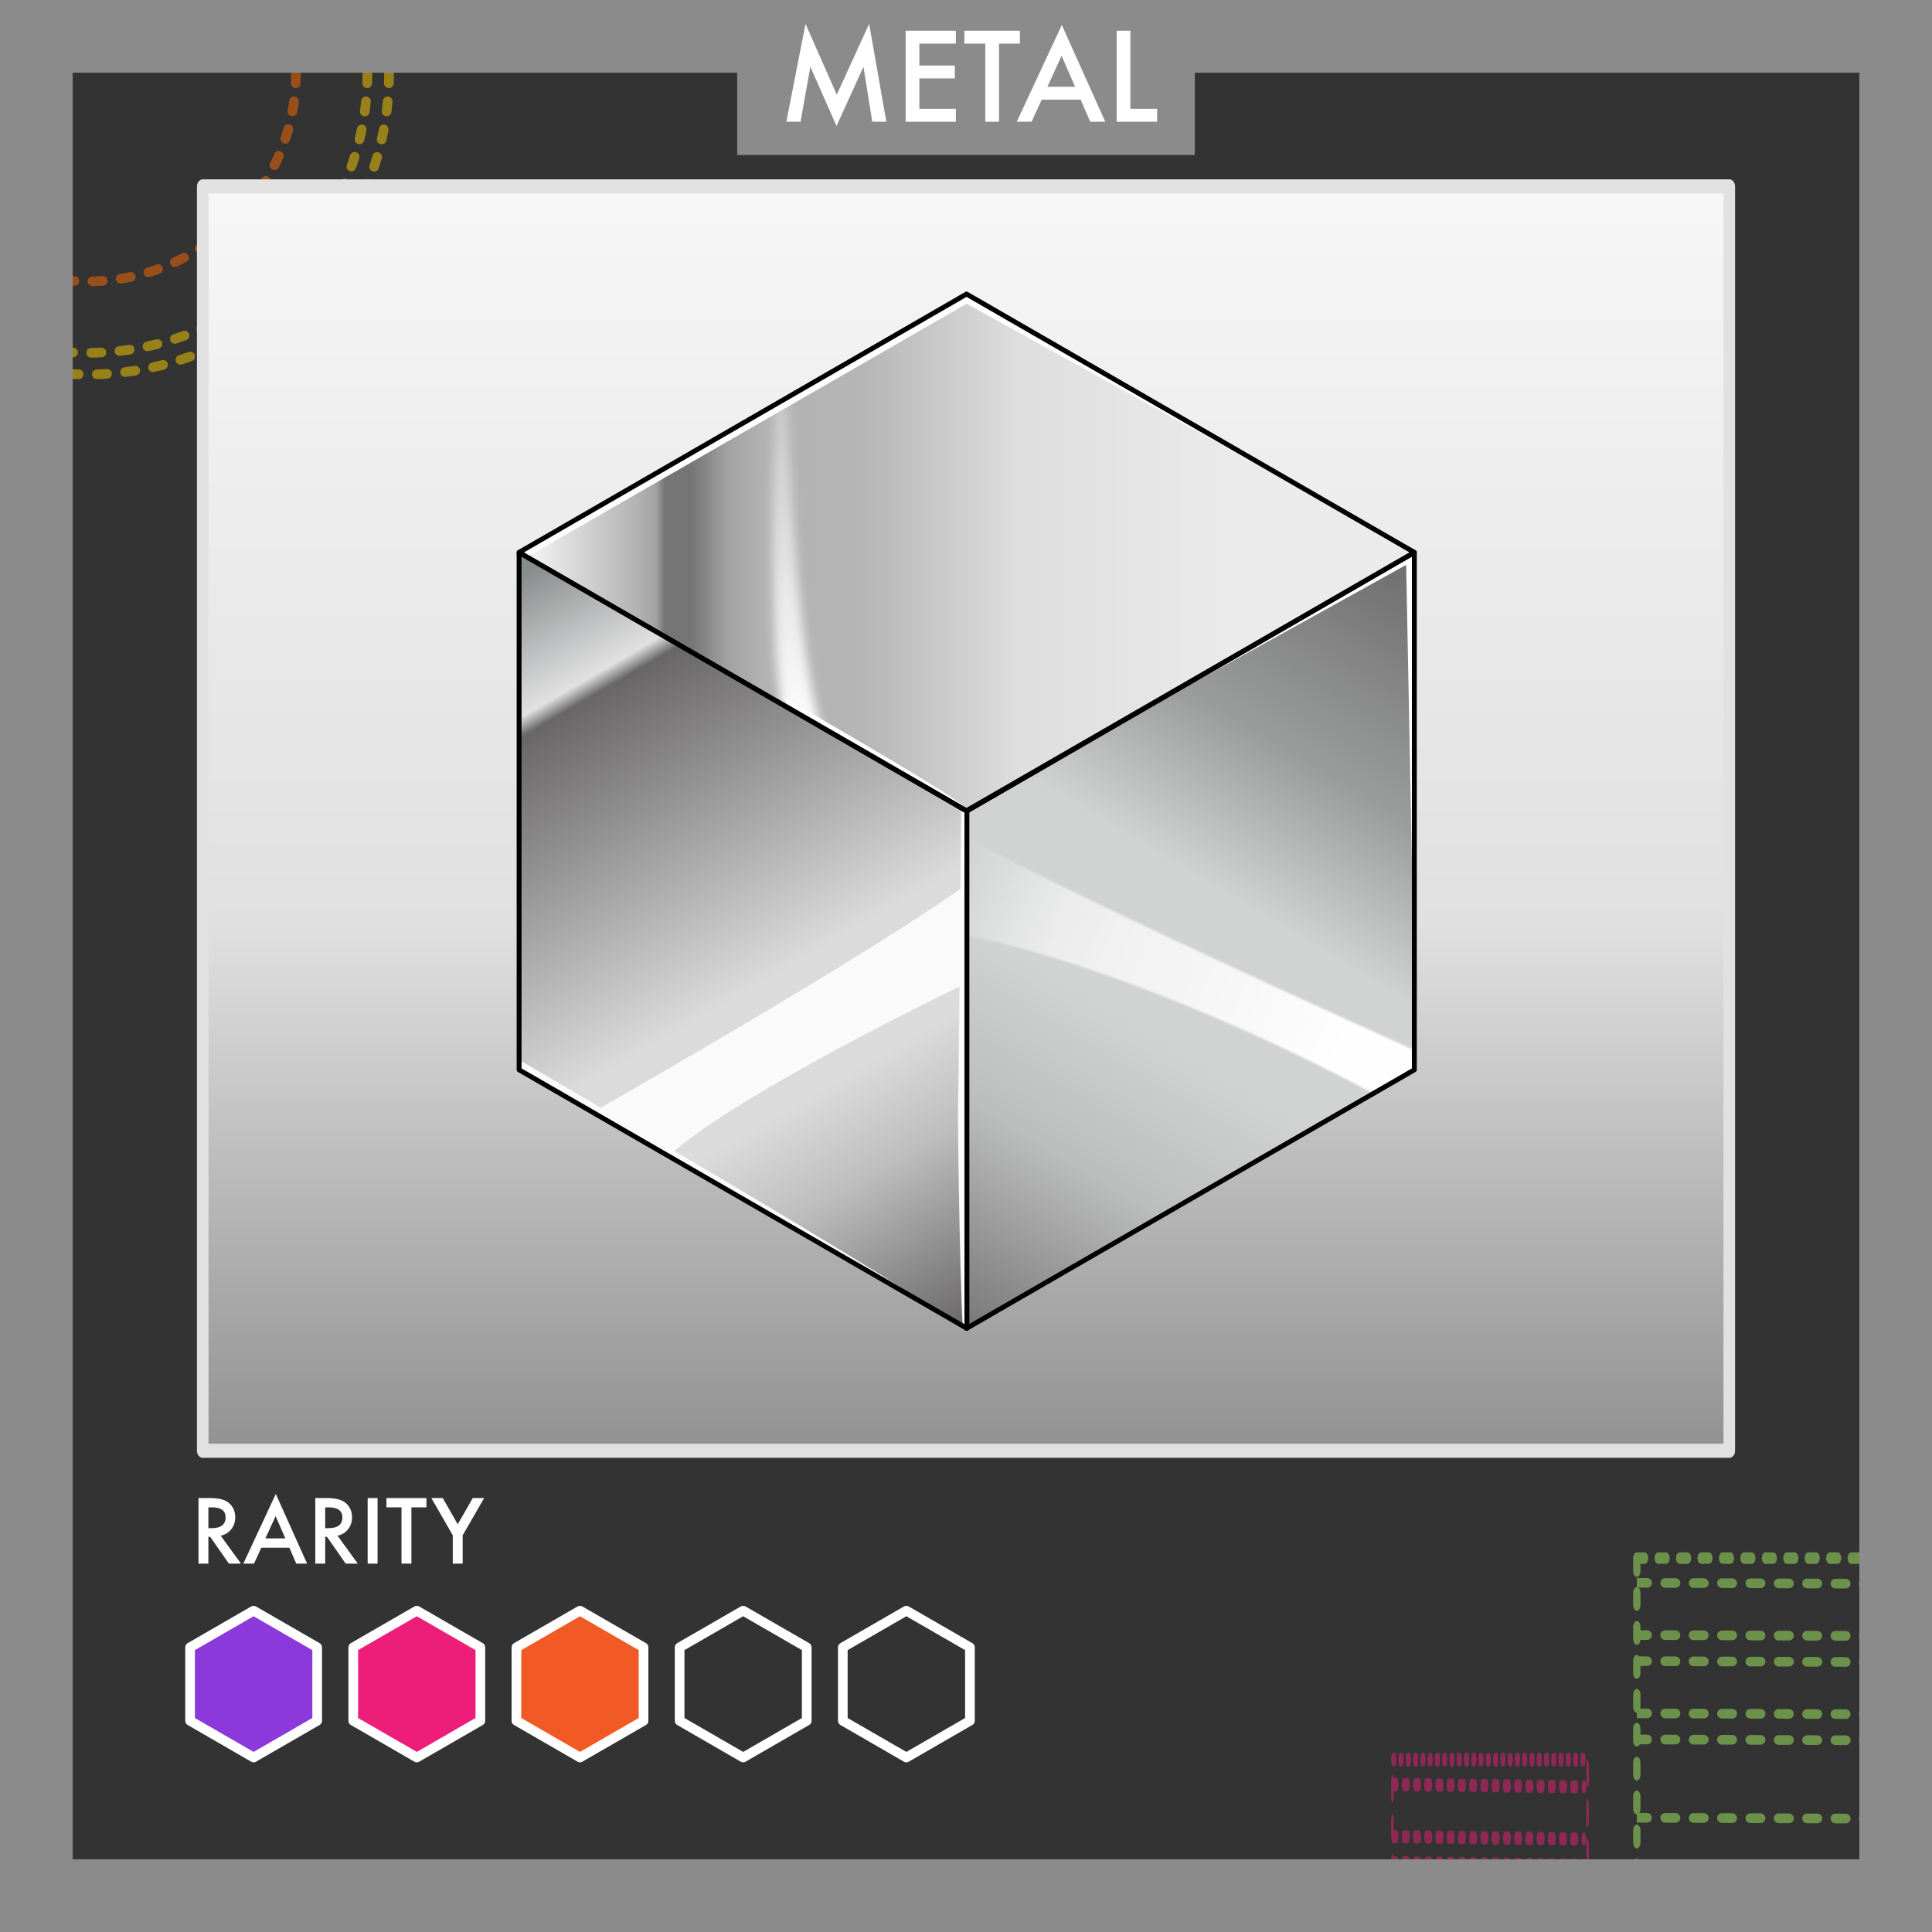
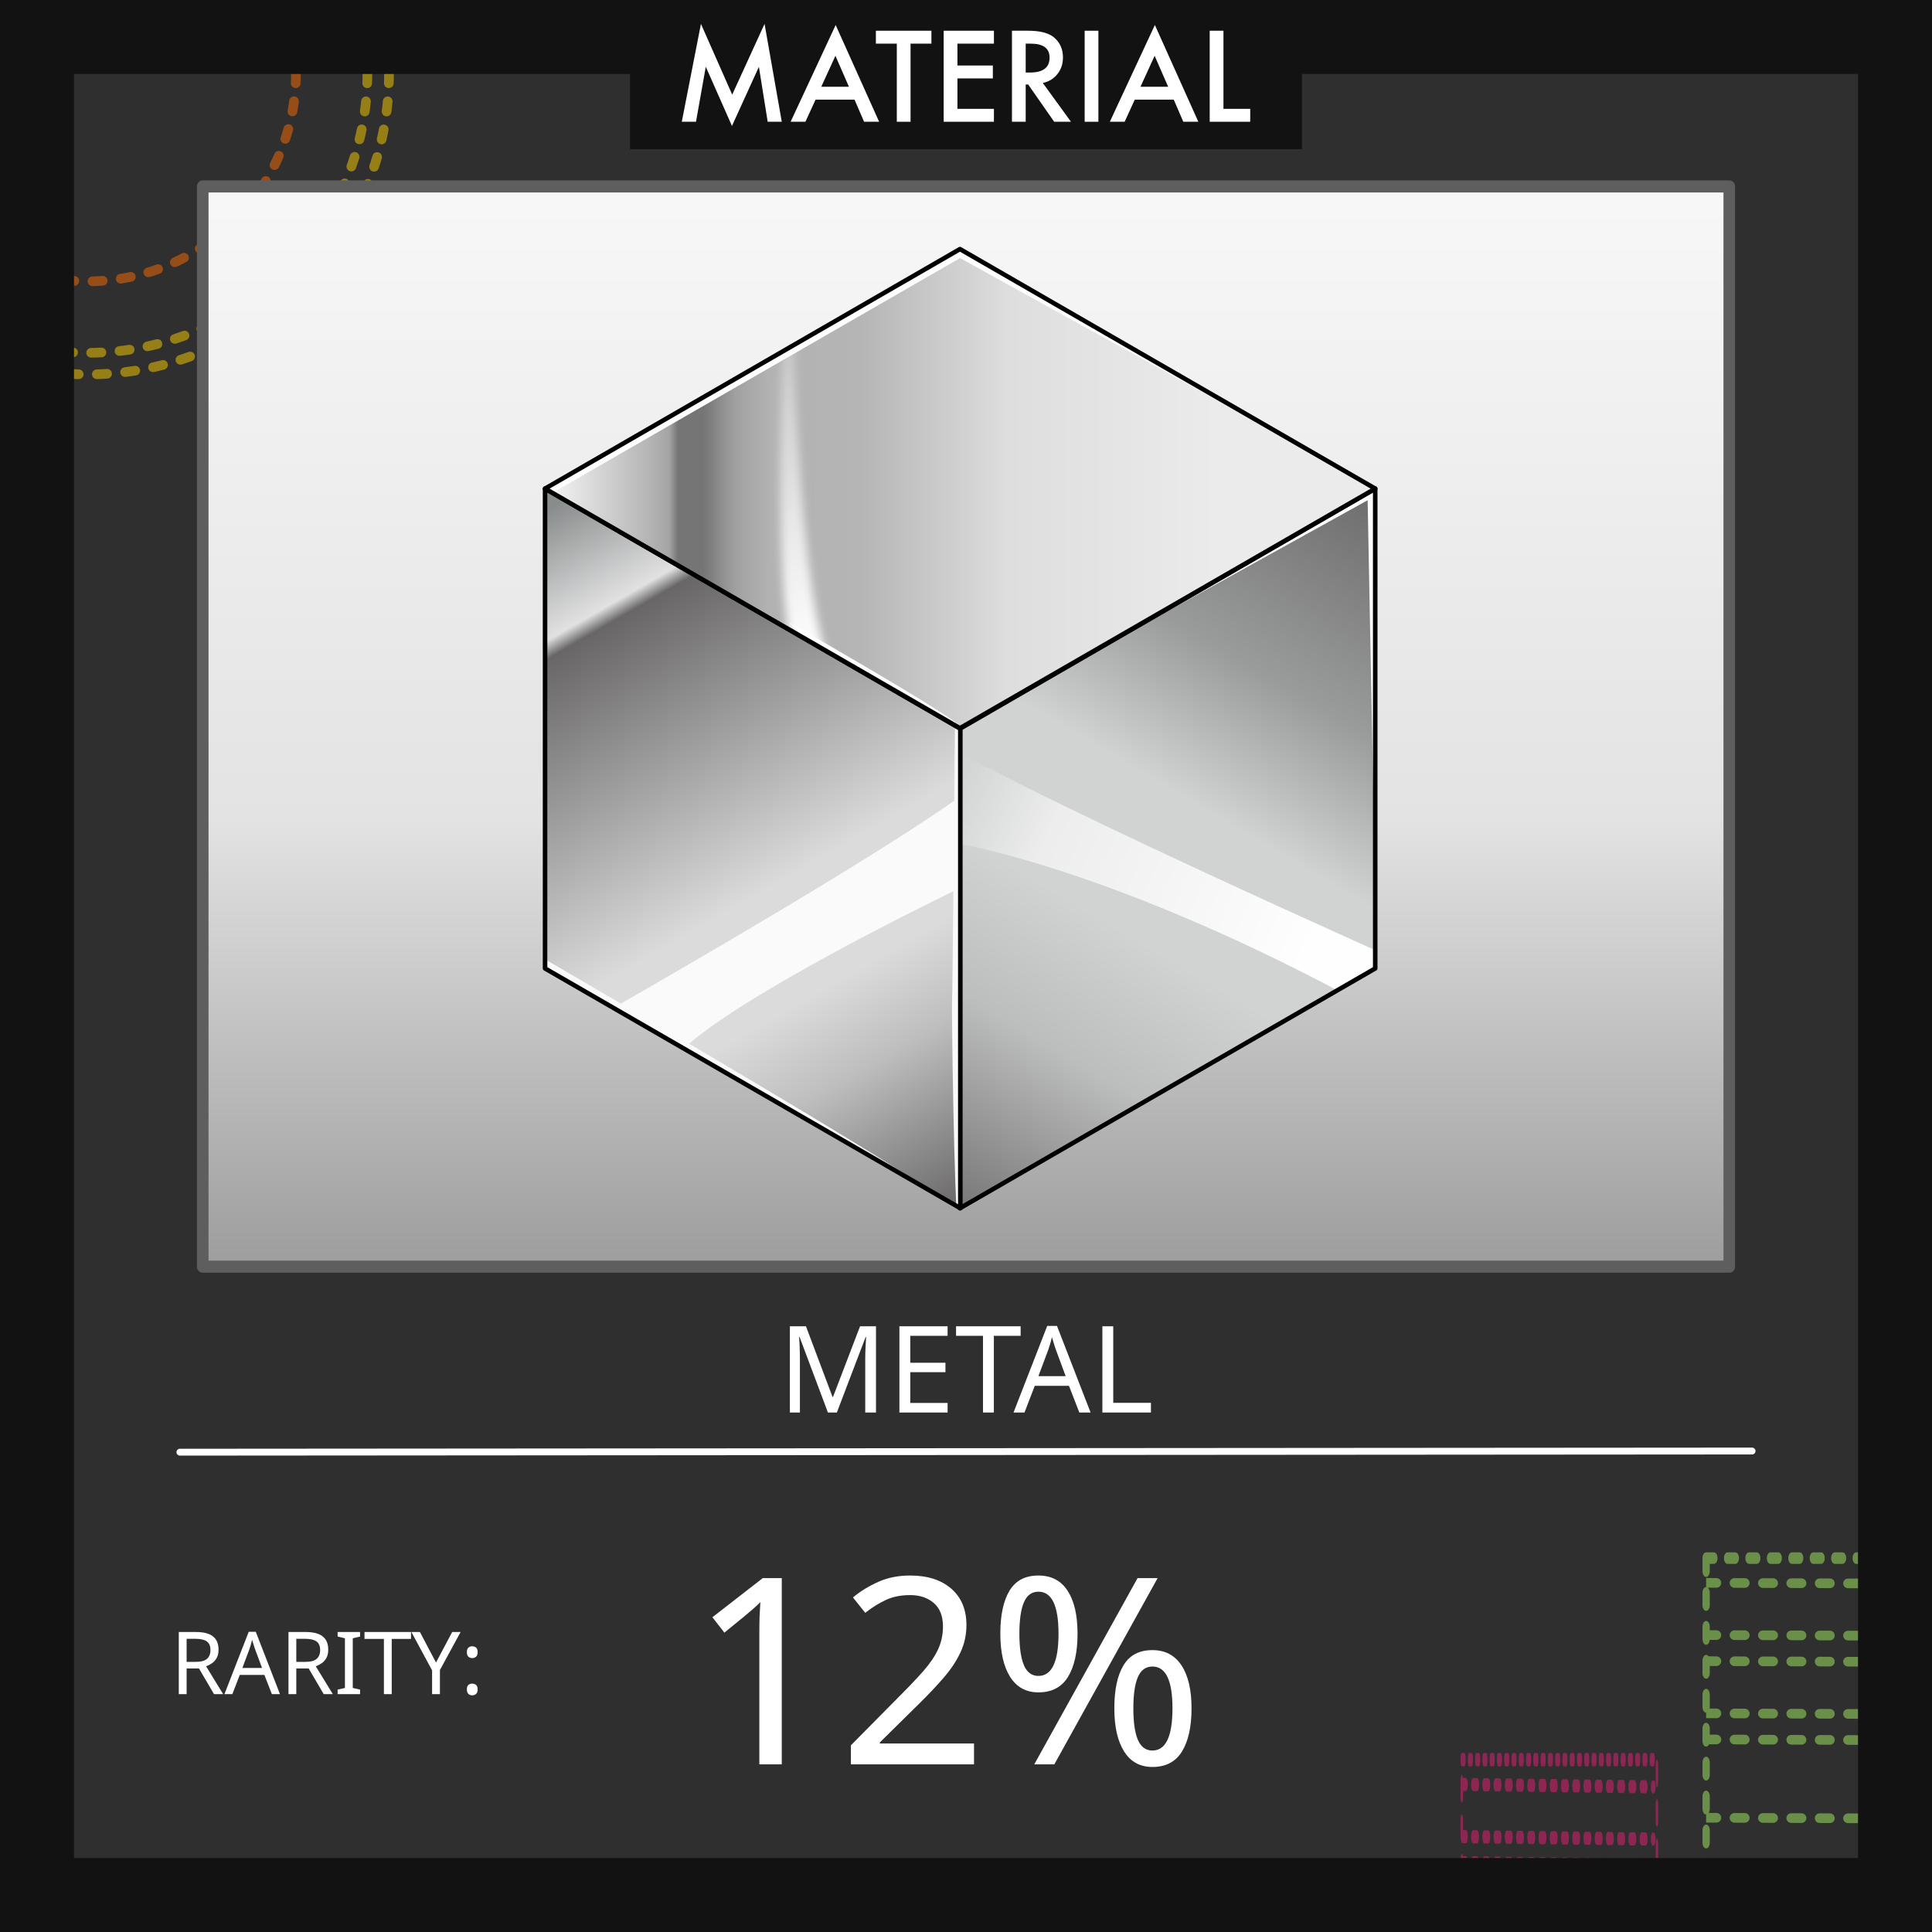
- <svg xmlns="http://www.w3.org/2000/svg" width="100%" height="100%" viewBox="0 0 800 800" version="1.1" xml:space="preserve" style="fill-rule:evenodd;clip-rule:evenodd;stroke-linecap:round;stroke-linejoin:round;stroke-miterlimit:1.5;">
-   <g id="metal-card">
-     <rect id="bg" x="-48.418" y="-9.957" width="931.967" height="871.066" style="fill:rgb(51,51,51);" />
-     <g id="rectangles" transform="matrix(1,0,0,1,20.7283,64.1339)">
+ <svg xmlns="http://www.w3.org/2000/svg" width="100%" height="100%" viewBox="0 0 800 800" version="1.1" style="fill-rule:evenodd;clip-rule:evenodd;stroke-linecap:round;stroke-linejoin:round;stroke-miterlimit:1.5;">
+   <g id="materials-card">
+     <rect id="bg" x="-48.418" y="-9.957" width="931.967" height="871.066" style="fill:rgb(47,47,47);" />
+     <g id="rectangles" transform="matrix(1,0,0,1,49.4291,64.1339)">
      <g opacity="0.5">
        <g transform="matrix(0.660629,0,0,1.04551,351.522,-81.058)">
          <rect x="462.47" y="633.282" width="419.335" height="322.449" style="fill:none;" />
-           <clipPath id="_clip1">
+           <clipPath id="_clip1_metal">
            <rect x="462.47" y="633.282" width="419.335" height="322.449" />
          </clipPath>
-           <g clip-path="url(#_clip1)">
+           <g clip-path="url(#_clip1_metal)">
            <g transform="matrix(1.51371,0,0,0.956468,-452.99,37.369)">
              <path d="M604.78,633.282L877.032,634.306" style="fill:none;stroke:rgb(166,240,98);stroke-width:4px;stroke-dasharray:4.25,7.5,0,0;" />
            </g>
            <g transform="matrix(1.51371,0,0,0.956468,-452.99,58.0423)">
              <path d="M604.78,633.282L877.032,634.306" style="fill:none;stroke:rgb(166,240,98);stroke-width:4px;stroke-dasharray:4.25,7.5,0,0;" />
            </g>
            <g transform="matrix(1.51371,0,0,0.956468,-452.99,68.3789)">
              <path d="M604.78,633.282L877.032,634.306" style="fill:none;stroke:rgb(166,240,98);stroke-width:4px;stroke-dasharray:4.25,7.5,0,0;" />
            </g>
            <g transform="matrix(1.51371,0,0,0.956468,-452.99,89.0522)">
              <path d="M604.78,633.282L877.032,634.306" style="fill:none;stroke:rgb(166,240,98);stroke-width:4px;stroke-dasharray:4.25,7.5,0,0;" />
            </g>
            <g transform="matrix(1.51371,0,0,0.956468,-452.99,99.3888)">
              <path d="M604.78,633.282L877.032,634.306" style="fill:none;stroke:rgb(166,240,98);stroke-width:4px;stroke-dasharray:4.25,7.5,0,0;" />
            </g>
            <g transform="matrix(1.51371,0,0,0.956468,-452.99,130.399)">
              <path d="M604.78,633.282L877.032,634.306" style="fill:none;stroke:rgb(166,240,98);stroke-width:4px;stroke-dasharray:4.25,7.5,0,0;" />
            </g>
            <g transform="matrix(1.51371,0,0,0.956468,-452.99,151.072)">
              <path d="M604.78,633.282L877.032,634.306" style="fill:none;stroke:rgb(166,240,98);stroke-width:4px;stroke-dasharray:4.25,7.5,0,0;" />
            </g>
            <g transform="matrix(1.51371,0,0,0.956468,-452.99,171.745)">
              <path d="M604.78,633.282L877.032,634.306" style="fill:none;stroke:rgb(166,240,98);stroke-width:4px;stroke-dasharray:4.25,7.5,0,0;" />
            </g>
          </g>
          <rect x="462.47" y="633.282" width="419.335" height="322.449" style="fill:none;stroke:rgb(166,240,98);stroke-width:4.57px;stroke-dasharray:4.86,8.58,0,0;" />
        </g>
        <g transform="matrix(0.192707,0,0,1.04551,466.744,2.40586)">
          <rect x="462.47" y="633.282" width="419.335" height="322.449" style="fill:none;" />
-           <clipPath id="_clip2">
+           <clipPath id="_clip2_metal">
            <rect x="462.47" y="633.282" width="419.335" height="322.449" />
          </clipPath>
-           <g clip-path="url(#_clip2)">
+           <g clip-path="url(#_clip2_metal)">
            <g transform="matrix(1.51371,0,0,0.956468,-452.99,37.369)">
              <path d="M604.78,633.282L877.032,634.306" style="fill:none;stroke:rgb(237,30,121);stroke-width:5.43px;stroke-dasharray:5.77,10.18,0,0;" />
            </g>
            <g transform="matrix(1.51371,0,0,0.956468,-452.99,58.0423)">
              <path d="M604.78,633.282L877.032,634.306" style="fill:none;stroke:rgb(237,30,121);stroke-width:5.43px;stroke-dasharray:5.77,10.18,0,0;" />
            </g>
            <g transform="matrix(1.51371,0,0,0.956468,-452.99,68.3789)">
              <path d="M604.78,633.282L877.032,634.306" style="fill:none;stroke:rgb(237,30,121);stroke-width:5.43px;stroke-dasharray:5.77,10.18,0,0;" />
            </g>
            <g transform="matrix(1.51371,0,0,0.956468,-452.99,89.0522)">
              <path d="M604.78,633.282L877.032,634.306" style="fill:none;stroke:rgb(237,30,121);stroke-width:5.43px;stroke-dasharray:5.77,10.18,0,0;" />
            </g>
          </g>
          <rect x="462.47" y="633.282" width="419.335" height="322.449" style="fill:none;stroke:rgb(237,30,121);stroke-width:5.32px;stroke-dasharray:5.65,9.98,0,0;" />
        </g>
      </g>
    </g>
    <g id="circles" opacity="0.5">
      <g transform="matrix(1,0,0,1,-118.853,-94.5905)">
        <circle cx="155.124" cy="124.814" r="124.814" style="fill:none;stroke:rgb(255,207,0);stroke-width:4px;stroke-dasharray:4.25,7.5,0,0;" />
      </g>
      <g transform="matrix(0.928318,0,0,0.928318,-107.734,-85.6437)">
        <circle cx="155.124" cy="124.814" r="124.814" style="fill:none;stroke:rgb(255,207,0);stroke-width:4.31px;stroke-dasharray:4.58,8.08,0,0;" />
      </g>
      <g transform="matrix(0.691272,0,0,0.691272,-70.9623,-56.0571)">
        <circle cx="155.124" cy="124.814" r="124.814" style="fill:none;stroke:rgb(255,108,0);stroke-width:5.79px;stroke-dasharray:6.15,10.85,0,0;" />
      </g>
    </g>
-     <g id="rarity-bars">
-       <g id="rarity-bars-fill">
-         <g transform="matrix(0.114833,0,0,0.114833,59.0756,653.445)">
-           <path d="M400,117.517L629.266,249.774L629.266,514.685L400.192,646.941L400.192,647.052L400.096,646.997L400,647.052L400,646.941L170.925,514.685L170.925,249.774L400,117.517Z" style="fill:rgb(139,57,219);" />
-         </g>
-         <g transform="matrix(0.114833,0,0,0.114833,126.648,653.445)">
-           <path d="M400,117.517L629.266,249.774L629.266,514.685L400.192,646.941L400.192,647.052L400.096,646.997L400,647.052L400,646.941L170.925,514.685L170.925,249.774L400,117.517Z" style="fill:rgb(237,30,121);" />
-         </g>
-         <g transform="matrix(0.114833,0,0,0.114833,194.22,653.445)">
-           <path d="M400,117.517L629.266,249.774L629.266,514.685L400.192,646.941L400.192,647.052L400.096,646.997L400,647.052L400,646.941L170.925,514.685L170.925,249.774L400,117.517Z" style="fill:rgb(241,90,36);" />
-         </g>
-       </g>
-       <g id="rarity-bars-stroke">
-         <g transform="matrix(0.114833,0,0,0.114833,59.0756,653.445)">
-           <path d="M400,117.517L629.266,249.774L629.266,514.685L400.192,646.941L400.192,647.052L400.096,646.997L400,647.052L400,646.941L170.925,514.685L170.925,249.774L400,117.517Z" style="fill:none;stroke:white;stroke-width:34.83px;" />
-         </g>
-         <g transform="matrix(0.114833,0,0,0.114833,126.648,653.445)">
-           <path d="M400,117.517L629.266,249.774L629.266,514.685L400.192,646.941L400.192,647.052L400.096,646.997L400,647.052L400,646.941L170.925,514.685L170.925,249.774L400,117.517Z" style="fill:none;stroke:white;stroke-width:34.83px;" />
-         </g>
-         <g transform="matrix(0.114833,0,0,0.114833,194.22,653.445)">
-           <path d="M400,117.517L629.266,249.774L629.266,514.685L400.192,646.941L400.192,647.052L400.096,646.997L400,647.052L400,646.941L170.925,514.685L170.925,249.774L400,117.517Z" style="fill:none;stroke:white;stroke-width:34.83px;" />
-         </g>
-         <g transform="matrix(0.114833,0,0,0.114833,261.792,653.445)">
-           <path d="M400,117.517L629.266,249.774L629.266,514.685L400.192,646.941L400.192,647.052L400.096,646.997L400,647.052L400,646.941L170.925,514.685L170.925,249.774L400,117.517Z" style="fill:none;stroke:white;stroke-width:34.83px;" />
-         </g>
-         <g transform="matrix(0.114833,0,0,0.114833,329.364,653.445)">
-           <path d="M400,117.517L629.266,249.774L629.266,514.685L400.192,646.941L400.192,647.052L400.096,646.997L400,647.052L400,646.941L170.925,514.685L170.925,249.774L400,117.517Z" style="fill:none;stroke:white;stroke-width:34.83px;" />
-         </g>
-       </g>
-     </g>
-     <g transform="matrix(0.720342,0,0,0.720342,23.1337,330.63)">
-       <path d="M94.756,423.775L106.426,439.84L99.468,439.84L88.702,424.41L87.676,424.41L87.676,439.84L81.988,439.84L81.988,402.144L88.653,402.144C93.633,402.144 97.23,403.08 99.444,404.952C101.885,407.035 103.106,409.786 103.106,413.204C103.106,415.873 102.341,418.168 100.811,420.089C99.281,422.009 97.263,423.238 94.756,423.775ZM87.676,419.454L89.483,419.454C94.87,419.454 97.564,417.395 97.564,413.277C97.564,409.42 94.944,407.491 89.703,407.491L87.676,407.491L87.676,419.454Z" style="fill:white;fill-rule:nonzero;" />
-       <path d="M134.234,430.684L118.096,430.684L113.897,439.84L107.769,439.84L126.421,399.776L144.415,439.84L138.189,439.84L134.234,430.684ZM131.915,425.338L126.324,412.52L120.464,425.338L131.915,425.338Z" style="fill:white;fill-rule:nonzero;" />
-       <path d="M161.895,423.775L173.565,439.84L166.607,439.84L155.84,424.41L154.815,424.41L154.815,439.84L149.127,439.84L149.127,402.144L155.792,402.144C160.772,402.144 164.369,403.08 166.583,404.952C169.024,407.035 170.245,409.786 170.245,413.204C170.245,415.873 169.48,418.168 167.95,420.089C166.42,422.009 164.402,423.238 161.895,423.775ZM154.815,419.454L156.622,419.454C162.009,419.454 164.703,417.395 164.703,413.277C164.703,409.42 162.082,407.491 156.841,407.491L154.815,407.491L154.815,419.454Z" style="fill:white;fill-rule:nonzero;" />
-       <rect x="179.229" y="402.144" width="5.688" height="37.695" style="fill:white;fill-rule:nonzero;" />
-       <path d="M204.376,407.491L204.376,439.84L198.687,439.84L198.687,407.491L190.02,407.491L190.02,402.144L213.018,402.144L213.018,407.491L204.376,407.491Z" style="fill:white;fill-rule:nonzero;" />
-       <path d="M228.155,423.555L215.85,402.144L222.393,402.144L231.011,417.208L239.654,402.144L246.197,402.144L233.843,423.555L233.843,439.84L228.155,439.84L228.155,423.555Z" style="fill:white;fill-rule:nonzero;" />
-     </g>
-     <path d="M800,800L800,0L-0,0L0,800L800,800ZM769.901,30.099L769.901,769.901C643.519,769.901 156.481,769.901 30.099,769.901C30.099,769.901 30.099,30.099 30.099,30.099L769.901,30.099Z" style="fill:rgb(139,139,139);" />
-     <g transform="matrix(0.689796,0,0,0.831317,125.426,3.55271e-15)">
-       <rect x="260.695" y="0" width="274.711" height="77.196" style="fill:rgb(139,139,139);" />
-     </g>
-     <g id="guide" transform="matrix(1,0,0,1.22056,1.75676,-39.4524)">
-       <rect x="82.193" y="95.569" width="632.101" height="428.927" style="fill:url(#_Linear3);stroke:rgb(225,225,225);stroke-width:4.8px;" />
-     </g>
-     <g id="metal" transform="matrix(0.808786,0,0,0.808786,76.7081,26.7135)">
-       <path id="right" d="M400,647.052L400,382.318L629.266,249.774L629.266,514.685L400,647.052Z" style="fill:url(#_Linear4);" />
-       <clipPath id="_clip5">
+     <g transform="matrix(0.911866,0,0,0.911866,121.585,329.506)">
+       <text x="179.62px" y="439.84px" style="font-family:'Futura-Medium', 'Futura', sans-serif;font-weight:500;font-size:118.438px;fill:white;"> 12%</text>
+     </g>
+     <g transform="matrix(0.720342,0,0,0.720342,14.7358,384.665)">
+       <text x="77.471px" y="439.84px" style="font-family:'Futura-Medium', 'Futura', sans-serif;font-weight:500;font-size:50px;fill:white;">RARIT<tspan x="216.021px 244.415px " y="439.84px 439.84px ">Y:</tspan>
+       </text>
+     </g>
+     <g transform="matrix(1,0,0,1,-7.69409,0)">
+       <path d="M82.194,602.738L733.196,602.258C733.979,602.258 734.615,601.621 734.614,600.838C734.614,600.055 733.977,599.42 733.194,599.42L82.192,599.9C81.409,599.901 80.773,600.537 80.774,601.321C80.775,602.104 81.411,602.739 82.194,602.738Z" style="fill:white;" />
+     </g>
+     <g transform="matrix(1,0,0,1,120.441,145.046)">
+       <text x="201.79px" y="439.84px" style="font-family:'Futura-Medium', 'Futura', sans-serif;font-weight:500;font-size:50px;fill:white;">METAL</text>
+     </g>
+     <path id="border" d="M800,801.235L800,-4.106L-0,-4.106L0,801.235L800,801.235ZM260.875,30.644L30.644,30.644C30.644,30.644 30.644,769.356 30.644,769.356C30.644,769.356 769.356,769.356 769.356,769.356L769.356,30.644L539.125,30.644L539.125,61.806L260.875,61.806L260.875,30.644Z" style="fill:rgb(18,18,18);" />
+     <g id="guide" transform="matrix(1,0,0,1.04284,1.75676,-22.4672)">
+       <rect x="82.193" y="95.569" width="632.101" height="428.927" style="fill:url(#_Linear3_card);stroke:rgb(94,94,94);stroke-width:4.8px;" />
+     </g>
+     <g id="metal" transform="scale(0.75) translate(130,20)">
+       <path id="right" d="M400,647.052L400,382.318L629.266,249.774L629.266,514.685L400,647.052Z" style="fill:url(#_Linear4_metal);" />
+       <clipPath id="_clip5_metal">
        <path id="right1" d="M400,647.052L400,382.318L629.266,249.774L629.266,514.685L400,647.052Z" />
      </clipPath>
-       <g clip-path="url(#_clip5)">
+       <g clip-path="url(#_clip5_metal)">
        <g>
-           <g style="filter:url(#_Effect6);">
-             <path d="M400.329,446.06C400.329,446.06 487.675,460.378 625.723,536.1C763.772,611.821 659.142,517.979 659.142,517.979C659.142,517.979 408.936,407.03 376.508,381.318C344.081,355.607 400.329,446.06 400.329,446.06Z" style="fill:url(#_Linear7);" />
+           <g style="filter:url(#_Effect6_metal);">
+             <path d="M400.329,446.06C400.329,446.06 487.675,460.378 625.723,536.1C763.772,611.821 659.142,517.979 659.142,517.979C659.142,517.979 408.936,407.03 376.508,381.318C344.081,355.607 400.329,446.06 400.329,446.06Z" style="fill:url(#_Linear7_metal);" />
          </g>
        </g>
        <path d="M422.323,368.553L625.073,256.184L628.819,450.403L639.991,236.294L422.323,368.553Z" style="fill:rgb(254,254,255);" />
      </g>
      <path id="right2" d="M400,647.052L400,382.318L629.266,249.774L629.266,514.685L400,647.052Z" style="fill:none;stroke:black;stroke-width:2.5px;" />
      <g id="left" transform="matrix(-1,0,0,1,800.192,0)">
-         <path d="M400,647.052L400,382.318L629.266,249.774L629.266,514.685L400,647.052Z" style="fill:url(#_Linear8);" />
-         <clipPath id="_clip9">
+         <path d="M400,647.052L400,382.318L629.266,249.774L629.266,514.685L400,647.052Z" style="fill:url(#_Linear8_metal);" />
+         <clipPath id="_clip9_metal">
          <path d="M400,647.052L400,382.318L629.266,249.774L629.266,514.685L400,647.052Z" />
        </clipPath>
-         <g clip-path="url(#_clip9)">
+         <g clip-path="url(#_clip9_metal)">
          <g>
            <g transform="matrix(-1,0,0,1,800.192,0)">
-               <g style="filter:url(#_Effect10);">
+               <g style="filter:url(#_Effect10_metal);">
                <path d="M396.86,422.076C397.096,396.455 397.269,376.522 397.269,376.522L409.551,376.563L409.183,413.957C449.281,391.397 423.123,455.705 423.123,455.705L408.68,465.008L407.288,606.377C407.288,606.377 400.86,661.585 398.84,654.535C396.821,647.486 395.326,535.622 395.633,532.591C395.761,531.321 396.069,503.703 396.384,472.04C373.191,483.342 283.611,527.808 250.451,556.244C307.963,590.18 377.274,631.641 385.879,639.355C395.769,648.221 303.603,600.228 239.696,566.519C223.765,580.112 215.77,565.166 211.996,551.871C193.482,542.057 181.228,535.514 181.228,535.514L161.723,514.693L171.507,509.97C171.507,509.97 188.414,519.802 212.759,534.076C234.821,521.475 347.103,457.016 396.86,422.076Z" style="fill:rgb(250,250,251);" />
              </g>
            </g>
          </g>
        </g>
        <path d="M400,647.052L400,382.318L629.266,249.774L629.266,514.685L400,647.052Z" style="fill:none;stroke:black;stroke-width:2.5px;" />
      </g>
-       <path id="top" d="M170.925,249.774L400,117.517L629.266,249.774L400,382.03L170.925,249.774Z" style="fill:url(#_Linear11);" />
-       <clipPath id="_clip12">
+       <path id="top" d="M170.925,249.774L400,117.517L629.266,249.774L400,382.03L170.925,249.774Z" style="fill:url(#_Linear11_metal);" />
+       <clipPath id="_clip12_metal">
        <path id="top1" d="M170.925,249.774L400,117.517L629.266,249.774L400,382.03L170.925,249.774Z" />
      </clipPath>
-       <g clip-path="url(#_clip12)">
+       <g clip-path="url(#_clip12_metal)">
        <g>
-           <g style="filter:url(#_Effect13);">
-             <path d="M301.969,170.953C301.969,170.953 297.208,292.135 306.318,333.908C315.428,375.682 329.574,348.983 329.574,348.983C329.574,348.983 313.533,335.616 307.718,159.049C301.903,-17.518 301.969,170.953 301.969,170.953Z" style="fill:url(#_Linear14);" />
+           <g style="filter:url(#_Effect13_metal);">
+             <path d="M301.969,170.953C301.969,170.953 297.208,292.135 306.318,333.908C315.428,375.682 329.574,348.983 329.574,348.983C329.574,348.983 313.533,335.616 307.718,159.049C301.903,-17.518 301.969,170.953 301.969,170.953Z" style="fill:url(#_Linear14_metal);" />
          </g>
        </g>
        <path d="M305.325,323.474C305.325,323.474 389.059,371.173 400.088,380.715C411.117,390.257 340.279,355.608 340.279,355.608L305.325,323.474ZM173.467,252.987L400.069,122.472L614.572,241.076L392.018,100.97L237.392,196.936L162.502,244.714L173.467,252.987Z" style="fill:rgb(254,254,255);" />
      </g>
      <path id="top2" d="M170.925,249.774L400,117.517L629.266,249.774L400,382.03L170.925,249.774Z" style="fill:none;stroke:black;stroke-width:2.5px;" />
    </g>
-     <g transform="matrix(1,0,0,1,49.0114,-2.65748)">
-       <path d="M276.599,53.076L284.533,12.549L297.473,41.846L310.876,12.549L318.005,53.076L312.17,53.076L308.533,30.322L297.375,54.81L286.535,30.298L282.483,53.076L276.599,53.076Z" style="fill:white;fill-rule:nonzero;" />
-       <path d="M346.789,20.727L331.677,20.727L331.677,29.785L346.35,29.785L346.35,35.132L331.677,35.132L331.677,47.729L346.789,47.729L346.789,53.076L325.989,53.076L325.989,15.381L346.789,15.381L346.789,20.727Z" style="fill:white;fill-rule:nonzero;" />
-       <path d="M364.66,20.727L364.66,53.076L358.972,53.076L358.972,20.727L350.305,20.727L350.305,15.381L373.303,15.381L373.303,20.727L364.66,20.727Z" style="fill:white;fill-rule:nonzero;" />
-       <path d="M398.474,43.921L382.336,43.921L378.137,53.076L372.009,53.076L390.661,13.013L408.655,53.076L402.429,53.076L398.474,43.921ZM396.155,38.574L390.564,25.757L384.704,38.574L396.155,38.574Z" style="fill:white;fill-rule:nonzero;" />
-       <path d="M419.055,15.381L419.055,47.729L430.139,47.729L430.139,53.076L413.366,53.076L413.366,15.381L419.055,15.381Z" style="fill:white;fill-rule:nonzero;" />
+     <g id="material-text" transform="matrix(1,0,0,1,15.3933,-2.65748)">
+       <path d="M266.919,53.076L274.853,12.549L287.793,41.846L301.196,12.549L308.325,53.076L302.49,53.076L298.852,30.322L287.695,54.81L276.855,30.298L272.803,53.076L266.919,53.076Z" style="fill:white;fill-rule:nonzero;" />
+       <path d="M338.452,43.921L322.314,43.921L318.115,53.076L311.987,53.076L330.639,13.013L348.633,53.076L342.407,53.076L338.452,43.921ZM336.133,38.574L330.542,25.757L324.682,38.574L336.133,38.574Z" style="fill:white;fill-rule:nonzero;" />
+       <path d="M361.645,20.727L361.645,53.076L355.957,53.076L355.957,20.727L347.29,20.727L347.29,15.381L370.288,15.381L370.288,20.727L361.645,20.727Z" style="fill:white;fill-rule:nonzero;" />
+       <path d="M396.167,20.727L381.054,20.727L381.054,29.785L395.727,29.785L395.727,35.132L381.054,35.132L381.054,47.729L396.167,47.729L396.167,53.076L375.366,53.076L375.366,15.381L396.167,15.381L396.167,20.727Z" style="fill:white;fill-rule:nonzero;" />
+       <path d="M416.406,37.012L428.076,53.076L421.118,53.076L410.351,37.646L409.326,37.646L409.326,53.076L403.637,53.076L403.637,15.381L410.303,15.381C415.283,15.381 418.88,16.317 421.094,18.188C423.535,20.272 424.756,23.022 424.756,26.44C424.756,29.11 423.991,31.405 422.461,33.325C420.931,35.246 418.913,36.475 416.406,37.012ZM409.326,32.69L411.133,32.69C416.52,32.69 419.214,30.631 419.214,26.514C419.214,22.656 416.593,20.727 411.352,20.727L409.326,20.727L409.326,32.69Z" style="fill:white;fill-rule:nonzero;" />
+       <rect x="433.74" y="15.381" width="5.688" height="37.695" style="fill:white;fill-rule:nonzero;" />
+       <path d="M470.63,43.921L454.492,43.921L450.293,53.076L444.165,53.076L462.817,13.013L480.81,53.076L474.585,53.076L470.63,43.921ZM468.31,38.574L462.72,25.757L456.86,38.574L468.31,38.574Z" style="fill:white;fill-rule:nonzero;" />
+       <path d="M491.211,15.381L491.211,47.729L502.295,47.729L502.295,53.076L485.522,53.076L485.522,15.381L491.211,15.381Z" style="fill:white;fill-rule:nonzero;" />
    </g>
  </g>
  <defs>
-     <linearGradient id="_Linear3" x1="0" y1="0" x2="1" y2="0" gradientUnits="userSpaceOnUse" gradientTransform="matrix(3.89688e-14,-610.267,636.408,3.73681e-14,398.243,614.74)">
+     <linearGradient id="_Linear3_card" x1="0" y1="0" x2="1" y2="0" gradientUnits="userSpaceOnUse" gradientTransform="matrix(3.89688e-14,-610.267,636.408,3.73681e-14,398.243,614.74)">
+       <stop offset="0" style="stop-color:rgb(122,122,122);stop-opacity:1" />
+       <stop offset="0.44" style="stop-color:rgb(227,227,227);stop-opacity:1" />
+       <stop offset="1" style="stop-color:white;stop-opacity:1" />
+     </linearGradient>
+     <linearGradient id="_Linear3_metal" x1="0" y1="0" x2="1" y2="0" gradientUnits="userSpaceOnUse" gradientTransform="matrix(3.89688e-14,-610.267,636.408,3.73681e-14,398.243,614.74)">
      <stop offset="0" style="stop-color:rgb(106,104,105);stop-opacity:1" />
      <stop offset="0.44" style="stop-color:rgb(224,224,224);stop-opacity:1" />
      <stop offset="1" style="stop-color:white;stop-opacity:1" />
    </linearGradient>
-     <linearGradient id="_Linear4" x1="0" y1="0" x2="1" y2="0" gradientUnits="userSpaceOnUse" gradientTransform="matrix(239.169,-409.542,409.542,239.169,390.881,661.255)">
+     <linearGradient id="_Linear4_metal" x1="0" y1="0" x2="1" y2="0" gradientUnits="userSpaceOnUse" gradientTransform="matrix(239.169,-409.542,409.542,239.169,390.881,661.255)">
      <stop offset="0" style="stop-color:rgb(110,108,109);stop-opacity:1" />
      <stop offset="0.25" style="stop-color:rgb(188,189,189);stop-opacity:1" />
      <stop offset="0.41" style="stop-color:rgb(209,210,210);stop-opacity:1" />
      <stop offset="0.58" style="stop-color:rgb(209,210,210);stop-opacity:1" />
      <stop offset="0.75" style="stop-color:rgb(154,156,156);stop-opacity:1" />
      <stop offset="1" style="stop-color:rgb(110,108,109);stop-opacity:1" />
    </linearGradient>
    <filter id="_Effect6" filterUnits="userSpaceOnUse" x="362.727" y="373.009" width="338.108" height="196.323">
      <feGaussianBlur in="SourceGraphic" stdDeviation="0.618" />
    </filter>
-     <linearGradient id="_Linear7" x1="0" y1="0" x2="1" y2="0" gradientUnits="userSpaceOnUse" gradientTransform="matrix(-199.262,-87.0558,87.0558,-199.262,592.695,503.478)">
+     <linearGradient id="_Linear7_metal" x1="0" y1="0" x2="1" y2="0" gradientUnits="userSpaceOnUse" gradientTransform="matrix(-199.262,-87.0558,87.0558,-199.262,592.695,503.478)">
      <stop offset="0" style="stop-color:rgb(254,254,255);stop-opacity:1" />
      <stop offset="0.72" style="stop-color:rgb(254,254,255);stop-opacity:0.616" />
      <stop offset="1" style="stop-color:rgb(254,254,255);stop-opacity:0" />
    </linearGradient>
-     <linearGradient id="_Linear8" x1="0" y1="0" x2="1" y2="0" gradientUnits="userSpaceOnUse" gradientTransform="matrix(222.558,-389.857,-389.857,-222.558,401.569,648.777)">
+     <linearGradient id="_Linear8_metal" x1="0" y1="0" x2="1" y2="0" gradientUnits="userSpaceOnUse" gradientTransform="matrix(222.558,-389.857,-389.857,-222.558,401.569,648.777)">
      <stop offset="0" style="stop-color:rgb(104,102,103);stop-opacity:1" />
      <stop offset="0.21" style="stop-color:rgb(190,190,190);stop-opacity:1" />
      <stop offset="0.32" style="stop-color:rgb(219,219,220);stop-opacity:1" />
      <stop offset="0.46" style="stop-color:rgb(219,219,220);stop-opacity:1" />
      <stop offset="0.84" style="stop-color:rgb(104,102,103);stop-opacity:1" />
      <stop offset="0.86" style="stop-color:rgb(225,225,226);stop-opacity:1" />
      <stop offset="1" style="stop-color:rgb(137,140,140);stop-opacity:1" />
    </linearGradient>
-     <filter id="_Effect10" filterUnits="userSpaceOnUse" x="160.24" y="375.038" width="272.75" height="281.603">
+     <filter id="_Effect10_metal" filterUnits="userSpaceOnUse" x="160.24" y="375.038" width="272.75" height="281.603">
      <feGaussianBlur in="SourceGraphic" stdDeviation="0.247" />
    </filter>
-     <linearGradient id="_Linear11" x1="0" y1="0" x2="1" y2="0" gradientUnits="userSpaceOnUse" gradientTransform="matrix(458.341,0,0,458.341,170.925,249.774)">
+     <linearGradient id="_Linear11_metal" x1="0" y1="0" x2="1" y2="0" gradientUnits="userSpaceOnUse" gradientTransform="matrix(458.341,0,0,458.341,170.925,249.774)">
      <stop offset="0" style="stop-color:rgb(248,248,249);stop-opacity:1" />
      <stop offset="0.13" style="stop-color:rgb(179,178,179);stop-opacity:1" />
      <stop offset="0.15" style="stop-color:rgb(164,163,164);stop-opacity:1" />
      <stop offset="0.16" style="stop-color:rgb(117,117,117);stop-opacity:1" />
      <stop offset="0.19" style="stop-color:rgb(117,117,117);stop-opacity:1" />
      <stop offset="0.23" style="stop-color:rgb(162,161,162);stop-opacity:1" />
      <stop offset="0.27" style="stop-color:rgb(179,178,179);stop-opacity:1" />
      <stop offset="0.38" style="stop-color:rgb(181,181,182);stop-opacity:1" />
      <stop offset="0.56" style="stop-color:rgb(222,222,223);stop-opacity:1" />
      <stop offset="0.81" style="stop-color:rgb(235,235,236);stop-opacity:1" />
      <stop offset="1" style="stop-color:rgb(235,235,236);stop-opacity:1" />
    </linearGradient>
-     <filter id="_Effect13" filterUnits="userSpaceOnUse" x="285.888" y="68.709" width="58.522" height="303.516">
+     <filter id="_Effect13_metal" filterUnits="userSpaceOnUse" x="285.888" y="68.709" width="58.522" height="303.516">
      <feGaussianBlur in="SourceGraphic" stdDeviation="2.473" />
    </filter>
-     <linearGradient id="_Linear14" x1="0" y1="0" x2="1" y2="0" gradientUnits="userSpaceOnUse" gradientTransform="matrix(-15.427,-175.03,175.03,-15.427,318.34,342.105)">
+     <linearGradient id="_Linear14_metal" x1="0" y1="0" x2="1" y2="0" gradientUnits="userSpaceOnUse" gradientTransform="matrix(-15.427,-175.03,175.03,-15.427,318.34,342.105)">
      <stop offset="0" style="stop-color:rgb(254,254,255);stop-opacity:1" />
      <stop offset="1" style="stop-color:rgb(254,254,255);stop-opacity:0.275" />
    </linearGradient>
  </defs>
</svg>
